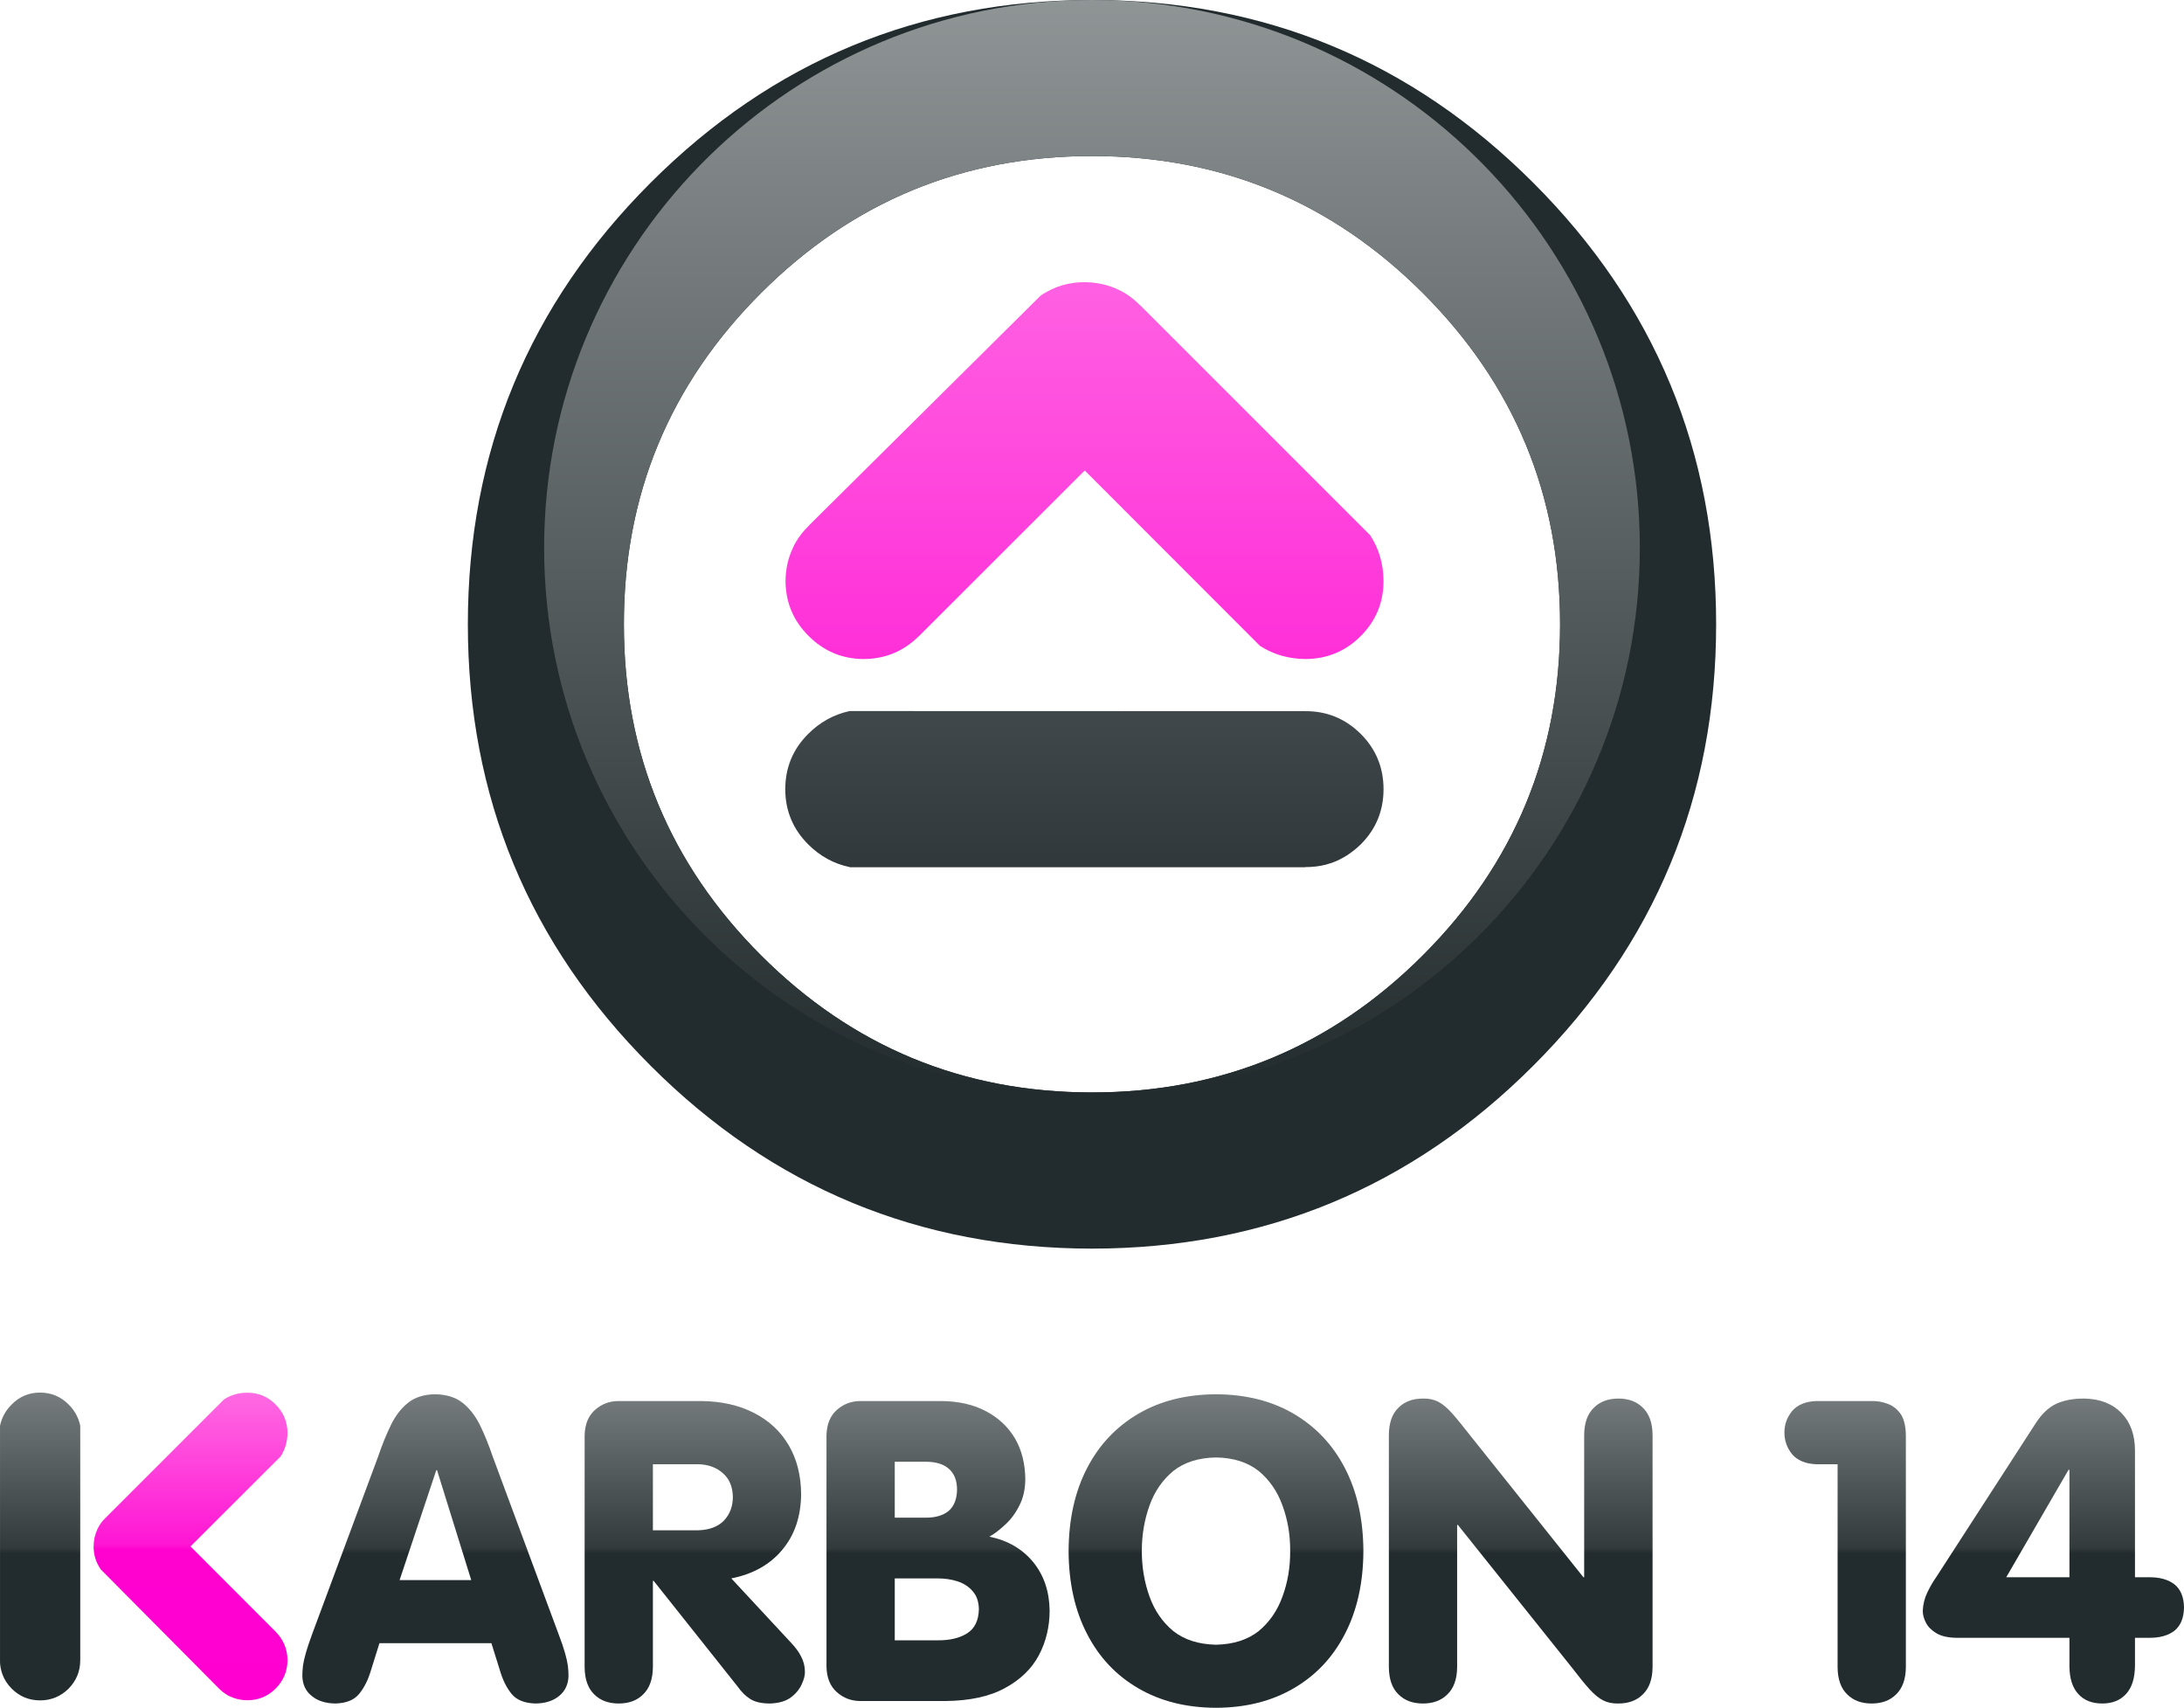
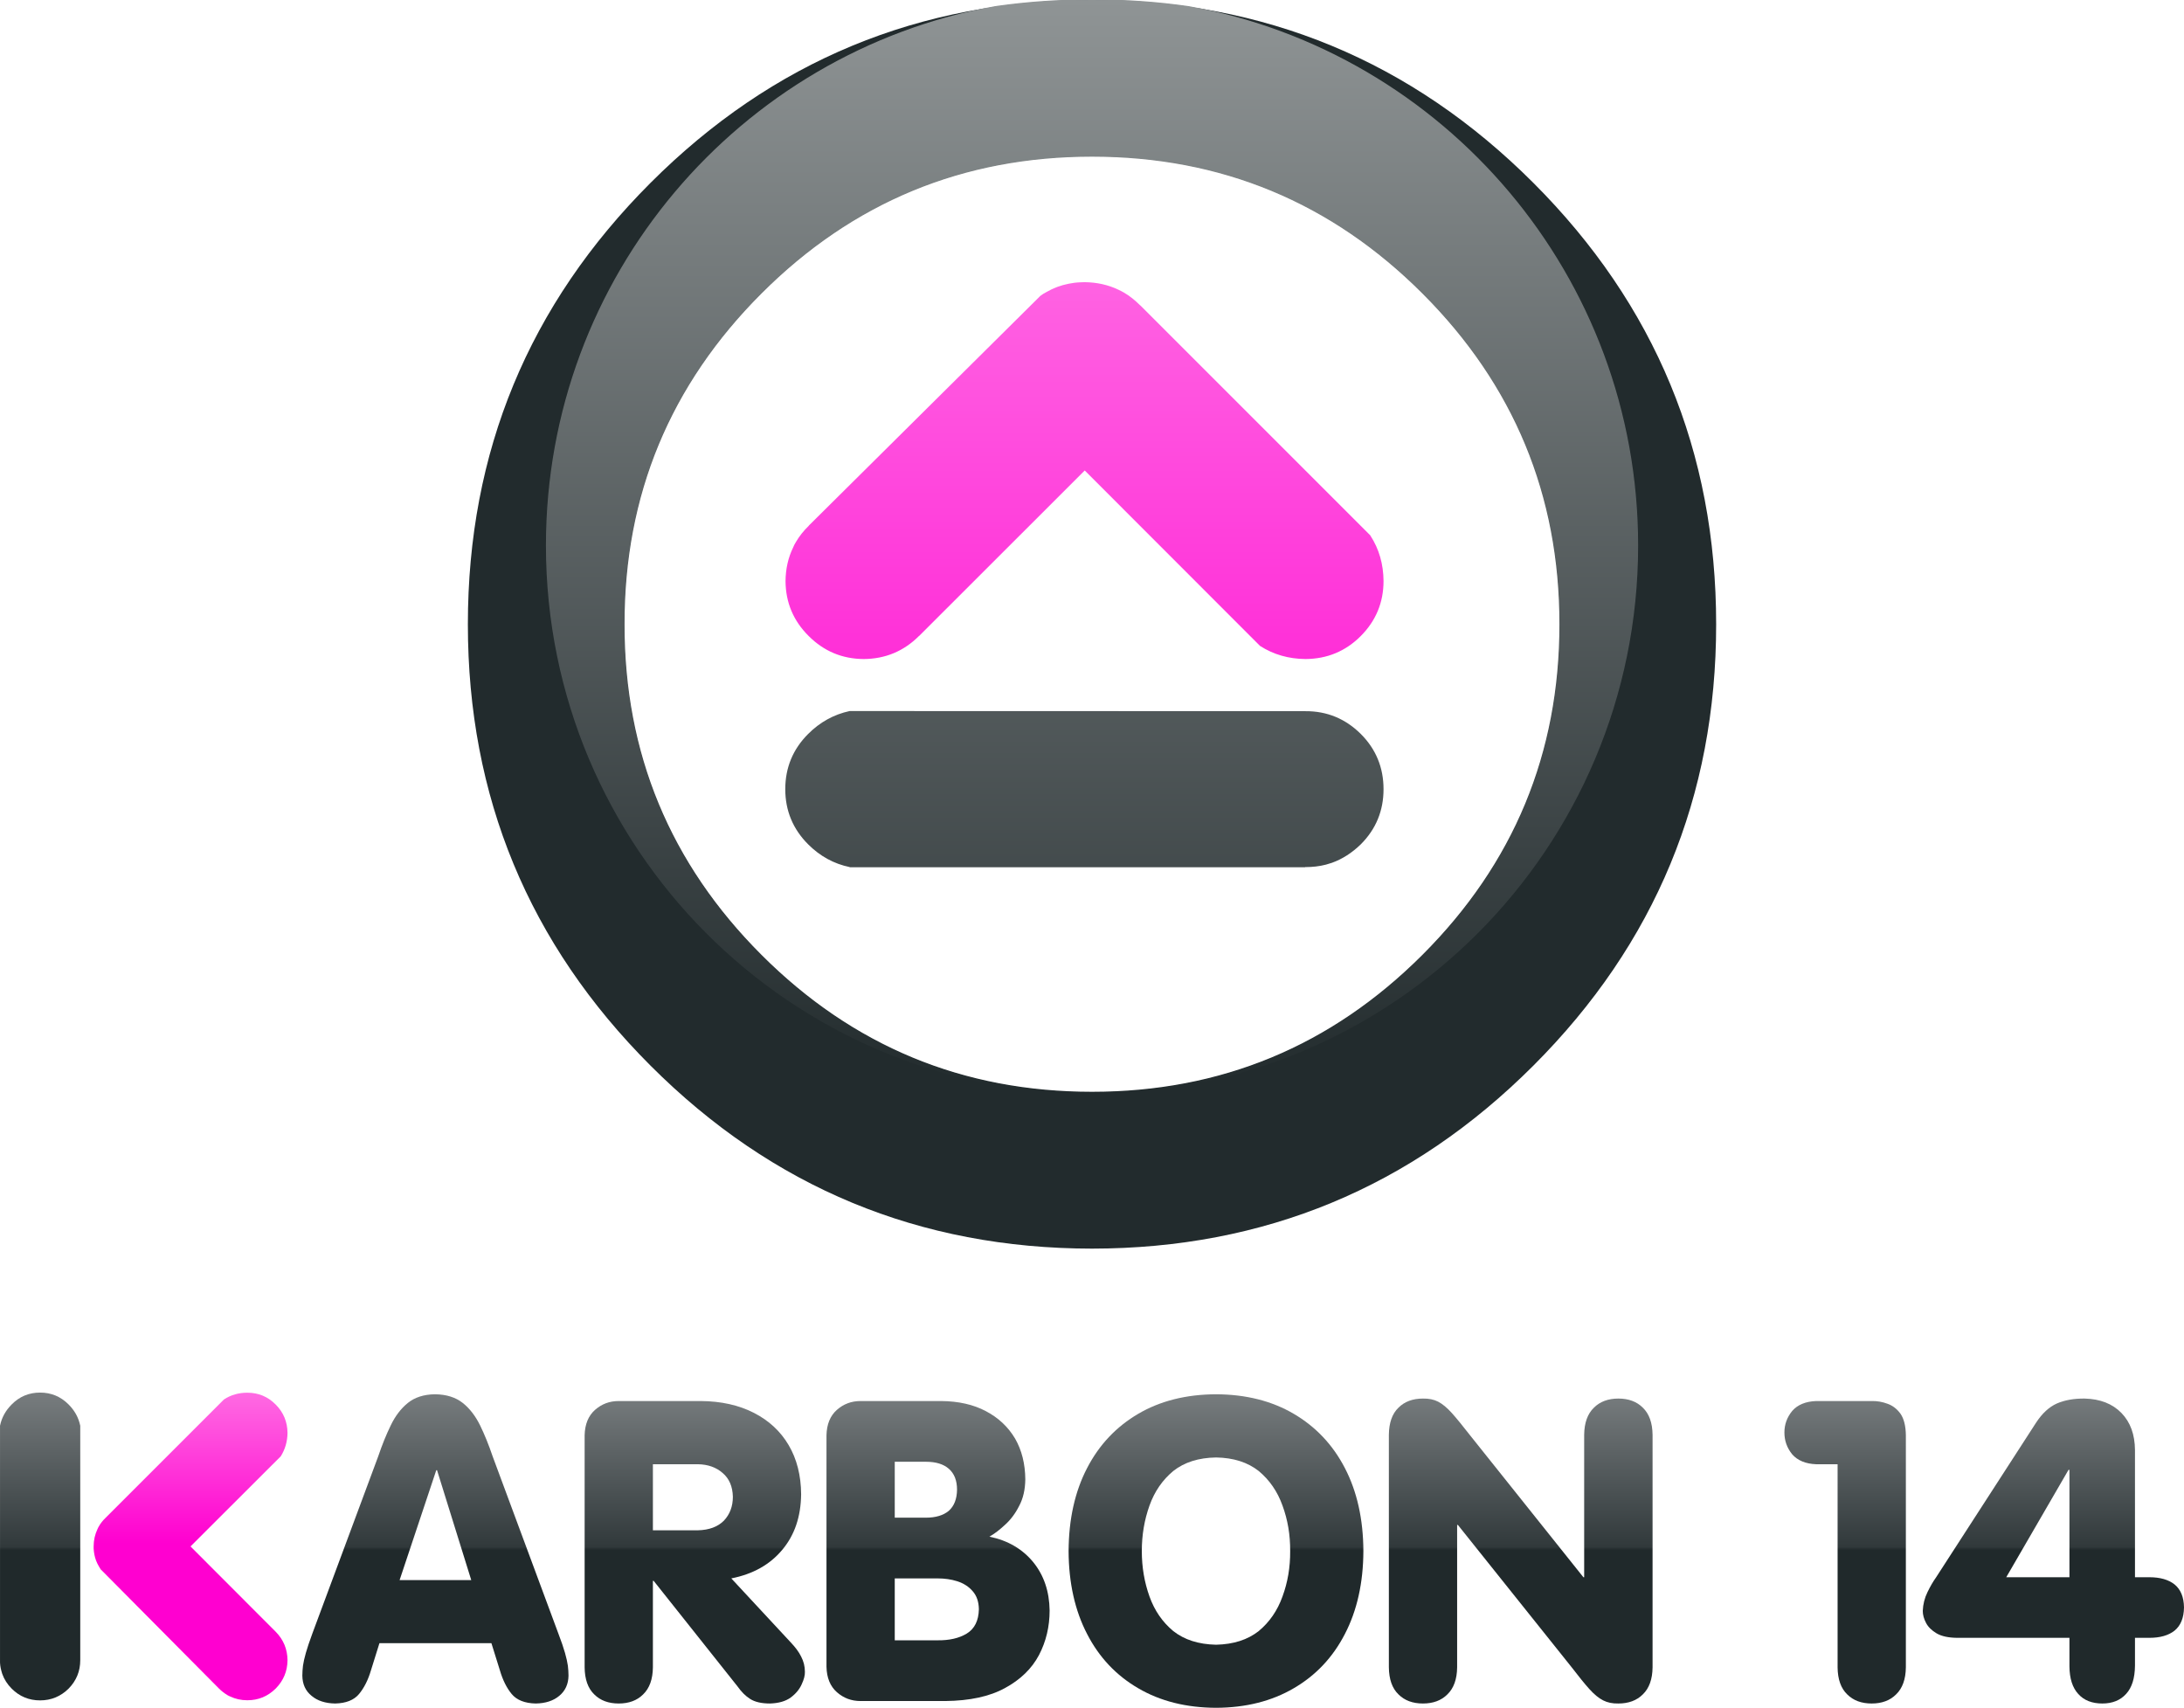
<svg xmlns="http://www.w3.org/2000/svg" xmlns:xlink="http://www.w3.org/1999/xlink" version="1.1" id="Layer_1" width="839.472" height="656.388" viewBox="0 0 839.472 656.388" overflow="visible" enable-background="new 0 0 839.472 656.388" xml:space="preserve">
  <defs id="defs30">
-     <linearGradient id="linearGradient3650">
-       <stop style="stop-color:#31383b;stop-opacity:1" offset="0" id="stop3652" />
-       <stop style="stop-color:#41484b;stop-opacity:1" offset="1" id="stop3654" />
+     <linearGradient gradientUnits="userSpaceOnUse" y2="534.974" x2="232.977" y1="656.388" x1="232.977" id="linearGradient3359" xlink:href="#linearGradient3353" />
+     <linearGradient id="linearGradient3292">
+       <stop id="stop3294" offset="0" style="stop-color:#8f9495;stop-opacity:1" />
+       <stop id="stop3296" offset="1" style="stop-color:#222b2d;stop-opacity:1" />
    </linearGradient>
-     <linearGradient id="linearGradient3642">
-       <stop style="stop-color:#ff2fd8;stop-opacity:1" offset="0" id="stop3644" />
-       <stop style="stop-color:#ff60e2;stop-opacity:1" offset="1" id="stop3646" />
+     <linearGradient id="linearGradient3314">
+       <stop id="stop3316" offset="0" style="stop-color:#ff2fd8;stop-opacity:1" />
+       <stop id="stop3318" offset="1" style="stop-color:#ff62e2;stop-opacity:1" />
    </linearGradient>
-     <linearGradient gradientUnits="userSpaceOnUse" y2="656.414" x2="531.838" y1="535.209" x1="531.838" id="linearGradient3742" xlink:href="#linearGradient3547" />
-     <linearGradient gradientTransform="translate(-378.3691,0)" y2="535.286" x2="86.482" y1="653.767" x1="86.482" gradientUnits="userSpaceOnUse" id="linearGradient2950" xlink:href="#linearGradient3613" />
-     <linearGradient y2="657.295" x2="277.882" y1="535.236" x1="277.882" gradientUnits="userSpaceOnUse" id="linearGradient2911" xlink:href="#linearGradient3547" />
-     <linearGradient y2="657.295" x2="277.882" y1="535.236" x1="277.882" gradientUnits="userSpaceOnUse" id="linearGradient2878" xlink:href="#linearGradient3547" />
-     <linearGradient id="linearGradient3547">
-       <stop style="stop-color:#777d7e;stop-opacity:1" offset="0" id="stop3549" />
-       <stop id="stop3551" offset="0.493" style="stop-color:#323a3c;stop-opacity:1" />
-       <stop style="stop-color:#222b2d;stop-opacity:1" offset="0.51" id="stop3553" />
-       <stop style="stop-color:#222b2d;stop-opacity:1" offset="1" id="stop3555" />
+     <linearGradient id="linearGradient3353">
+       <stop id="stop3355" offset="0" style="stop-color:#20292b;stop-opacity:1" />
+       <stop style="stop-color:#20292b;stop-opacity:1" offset="0.5" id="stop3363" />
+       <stop style="stop-color:#31393b;stop-opacity:1" offset="0.51" id="stop3361" />
+       <stop id="stop3357" offset="1" style="stop-color:#787d7f;stop-opacity:1" />
    </linearGradient>
-     <linearGradient gradientUnits="userSpaceOnUse" y2="656.679" x2="608.497" y1="533.843" x1="608.497" id="linearGradient3571" xlink:href="#linearGradient3565" />
-     <linearGradient gradientTransform="matrix(1.065147,0,0,1.065147,578.5521,109.0921)" gradientUnits="userSpaceOnUse" y2="-139.447" x2="-268.33" y1="293.098" x1="-268.33" id="linearGradient3488" xlink:href="#linearGradient3482" />
-     <linearGradient y2="-160" x2="292.741" y1="319.908" x1="292.741" gradientTransform="translate(0,100)" gradientUnits="userSpaceOnUse" id="linearGradient3467" xlink:href="#linearGradient3207" />
-     <linearGradient gradientTransform="translate(0,100)" y2="-160" x2="292.741" y1="319.908" x1="292.741" gradientUnits="userSpaceOnUse" id="linearGradient3459" xlink:href="#linearGradient3207" />
-     <linearGradient gradientUnits="userSpaceOnUse" y2="-160" x2="292.741" y1="319.908" x1="292.741" id="linearGradient3213" xlink:href="#linearGradient3207" />
-     <linearGradient id="linearGradient3191">
-       <stop id="stop3193" offset="0" style="stop-color:#3e4547;stop-opacity:1;" />
-       <stop id="stop3195" offset="1" style="stop-color:#3e4547;stop-opacity:0;" />
+     <linearGradient id="linearGradient3367">
+       <stop style="stop-color:#ff00d0;stop-opacity:1" offset="0" id="stop3369" />
+       <stop id="stop3371" offset="0.5" style="stop-color:#ff00d0;stop-opacity:1" />
+       <stop id="stop3373" offset="0.51" style="stop-color:#ff00d0;stop-opacity:1" />
+       <stop style="stop-color:#ff6ae2;stop-opacity:1" offset="1" id="stop3375" />
    </linearGradient>
-     <linearGradient id="linearGradient3207">
-       <stop id="stop3209" offset="0" style="stop-color:#283133;stop-opacity:1" />
-       <stop id="stop3211" offset="1" style="stop-color:#8f9495;stop-opacity:1" />
-     </linearGradient>
-     <linearGradient id="linearGradient3482">
-       <stop id="stop3484" offset="0" style="stop-color:#222b2d;stop-opacity:1" />
-       <stop id="stop3486" offset="1" style="stop-color:#8f9495;stop-opacity:1" />
-     </linearGradient>
-     <linearGradient id="linearGradient3493">
-       <stop id="stop3495" offset="0" style="stop-color:#707677;stop-opacity:1" />
-       <stop id="stop3497" offset="1" style="stop-color:#2e3739;stop-opacity:1" />
-     </linearGradient>
-     <linearGradient id="linearGradient3505">
-       <stop id="stop3507" offset="0" style="stop-color:#0e61c1;stop-opacity:1" />
-       <stop id="stop3509" offset="1" style="stop-color:#80b0e1;stop-opacity:1" />
-     </linearGradient>
-     <linearGradient id="linearGradient3565">
-       <stop id="stop3567" offset="0" style="stop-color:#777d7e;stop-opacity:1" />
-       <stop style="stop-color:#323a3c;stop-opacity:1" offset="0.493" id="stop3583" />
-       <stop id="stop3585" offset="0.51" style="stop-color:#222b2d;stop-opacity:1" />
-       <stop id="stop3569" offset="1" style="stop-color:#222b2d;stop-opacity:0;" />
-     </linearGradient>
-     <linearGradient id="linearGradient3613">
-       <stop style="stop-color:#0058bd;stop-opacity:1" offset="0" id="stop3615" />
-       <stop id="stop3617" offset="0.493" style="stop-color:#0058bd;stop-opacity:1" />
-       <stop style="stop-color:#1868c3;stop-opacity:1" offset="0.51" id="stop3619" />
-       <stop style="stop-color:#6a9ad7;stop-opacity:1" offset="1" id="stop3621" />
-     </linearGradient>
-     <linearGradient xlink:href="#linearGradient3482" id="linearGradient2696" gradientUnits="userSpaceOnUse" gradientTransform="matrix(1.065147,0,0,1.065147,-33.92727,87.96376)" x1="-268.337" y1="292.978" x2="-268.337" y2="-102.42" />
-     <linearGradient xlink:href="#linearGradient3613" id="linearGradient2712" gradientUnits="userSpaceOnUse" x1="73.254" y1="653.49" x2="73.254" y2="535.286" gradientTransform="translate(-612.4794,-21.12836)" />
-     <linearGradient xlink:href="#linearGradient3493" id="linearGradient2715" gradientUnits="userSpaceOnUse" x1="217.771" y1="124.95" x2="217.771" y2="354.908" gradientTransform="translate(-612.4794,-21.12836)" />
-     <linearGradient xlink:href="#linearGradient3505" id="linearGradient2718" gradientUnits="userSpaceOnUse" x1="324.157" y1="356.804" x2="324.157" y2="125.457" gradientTransform="translate(-612.4794,-21.12836)" />
-     <linearGradient xlink:href="#linearGradient3547" id="linearGradient3522" x1="277.882" y1="535.236" x2="277.882" y2="657.295" gradientUnits="userSpaceOnUse" />
-     <linearGradient xlink:href="#linearGradient3565" id="linearGradient3524" gradientUnits="userSpaceOnUse" x1="608.497" y1="533.843" x2="608.497" y2="656.679" />
-     <linearGradient xlink:href="#linearGradient3565" id="linearGradient3527" gradientUnits="userSpaceOnUse" x1="608.497" y1="533.843" x2="608.497" y2="656.679" gradientTransform="translate(-612.4794,-21.12836)" />
-     <linearGradient xlink:href="#linearGradient3565" id="linearGradient3530" gradientUnits="userSpaceOnUse" x1="608.497" y1="533.843" x2="608.497" y2="656.679" gradientTransform="translate(-612.4794,-21.12836)" />
-     <linearGradient xlink:href="#linearGradient3565" id="linearGradient3533" gradientUnits="userSpaceOnUse" x1="608.497" y1="533.843" x2="608.497" y2="656.679" gradientTransform="translate(-612.4794,-21.12836)" />
-     <linearGradient xlink:href="#linearGradient3565" id="linearGradient3536" gradientUnits="userSpaceOnUse" x1="396.374" y1="537.535" x2="396.374" y2="654.738" gradientTransform="translate(-612.4794,-21.12836)" />
-     <linearGradient xlink:href="#linearGradient3565" id="linearGradient3539" gradientUnits="userSpaceOnUse" x1="608.497" y1="533.843" x2="608.497" y2="656.679" gradientTransform="translate(-612.4794,-21.12836)" />
-     <linearGradient xlink:href="#linearGradient3565" id="linearGradient3542" gradientUnits="userSpaceOnUse" x1="608.497" y1="533.843" x2="608.497" y2="656.679" gradientTransform="translate(-612.4794,-21.12836)" />
-     <linearGradient xlink:href="#linearGradient3565" id="linearGradient3545" gradientUnits="userSpaceOnUse" x1="608.497" y1="533.843" x2="608.497" y2="656.679" gradientTransform="translate(-612.4794,-21.12836)" />
-     <linearGradient id="linearGradient3835">
-       <stop id="stop3837" offset="0" style="stop-color:#ff6ae2;stop-opacity:1" />
-       <stop style="stop-color:#ff16d4;stop-opacity:1" offset="0.493" id="stop3839" />
-       <stop id="stop3841" offset="0.51" style="stop-color:#ff02d0;stop-opacity:1" />
-       <stop id="stop3843" offset="1" style="stop-color:#ff00d0;stop-opacity:1" />
-     </linearGradient>
-     <linearGradient xlink:href="#linearGradient3482" id="linearGradient2769" gradientUnits="userSpaceOnUse" gradientTransform="matrix(1.006734,0,0,1.006734,-85.7972,-1.418043)" x1="502.151" y1="419.75" x2="502.151" y2="1.409" />
-     <linearGradient xlink:href="#linearGradient3835" id="linearGradient2788" gradientUnits="userSpaceOnUse" gradientTransform="translate(-334.4872,-6.3937527e-7)" x1="384.481" y1="535.282" x2="384.481" y2="653.491" />
-     <linearGradient xlink:href="#linearGradient3547" id="linearGradient2800" gradientUnits="userSpaceOnUse" x1="531.838" y1="535.209" x2="531.838" y2="656.414" />
-     <linearGradient xlink:href="#linearGradient3547" id="linearGradient3588" x1="654.293" y1="535.236" x2="654.293" y2="656.476" gradientUnits="userSpaceOnUse" />
-     <linearGradient xlink:href="#linearGradient3642" id="linearGradient3648" x1="459.266" y1="253.299" x2="459.266" y2="108.456" gradientUnits="userSpaceOnUse" />
-     <linearGradient xlink:href="#linearGradient3650" id="linearGradient3656" x1="433.033" y1="333.317" x2="433.033" y2="273.291" gradientUnits="userSpaceOnUse" />
+     <linearGradient xlink:href="#linearGradient3367" id="linearGradient2607" gradientUnits="userSpaceOnUse" x1="68.39" y1="653.49" x2="68.39" y2="535.186" gradientTransform="translate(895.4865,4.258121)" />
+     <linearGradient xlink:href="#linearGradient3314" id="linearGradient2613" gradientUnits="userSpaceOnUse" x1="317.724" y1="353.604" x2="317.724" y2="125.048" gradientTransform="translate(895.4865,4.258121)" />
+     <linearGradient xlink:href="#linearGradient3292" id="linearGradient2659" gradientUnits="userSpaceOnUse" gradientTransform="translate(126.999,1.1e-6)" x1="292.75" y1="-2.8303274e-14" x2="292.75" y2="420.031" />
+     <linearGradient xlink:href="#linearGradient3292" id="linearGradient2661" gradientUnits="userSpaceOnUse" gradientTransform="translate(126.999,1e-6)" x1="292.75" y1="7.1270186e-08" x2="292.75" y2="420.031" />
+     <linearGradient xlink:href="#linearGradient3353" id="linearGradient2674" x1="520.04" y1="656.388" x2="520.04" y2="535.079" gradientUnits="userSpaceOnUse" />
+     <linearGradient xlink:href="#linearGradient3292" id="linearGradient2676" x1="416.815" y1="1.05" x2="416.815" y2="481.165" gradientUnits="userSpaceOnUse" />
+     <linearGradient xlink:href="#linearGradient3367" id="linearGradient3559" x1="77.234" y1="653.558" x2="77.234" y2="535.286" gradientUnits="userSpaceOnUse" />
+     <linearGradient xlink:href="#linearGradient3314" id="linearGradient3561" x1="402.243" y1="253.299" x2="402.243" y2="108.456" gradientUnits="userSpaceOnUse" />
  </defs>
-   <path style="fill:url(#linearGradient3648);fill-opacity:1" id="path7" d="M 531.794,223.311 C 531.744,216.864 530.095,211.016 526.746,205.868 L 526.746,205.818 L 438.281,117.353 L 438.231,117.353 C 438.231,117.353 438.231,117.353 438.181,117.303 C 436.232,115.354 434.183,113.704 431.934,112.405 C 431.234,112.005 430.535,111.655 429.785,111.305 C 425.887,109.456 421.589,108.506 416.941,108.456 C 416.391,108.456 415.841,108.456 415.292,108.506 C 413.743,108.556 412.193,108.756 410.744,109.056 C 407.695,109.656 404.896,110.705 402.297,112.204 C 401.398,112.654 400.548,113.204 399.698,113.853 L 399.698,113.903 L 310.884,202.018 L 310.934,202.018 C 310.884,202.018 310.884,202.018 310.884,202.068 C 308.885,204.017 307.236,206.067 305.936,208.316 C 305.486,209.016 305.136,209.715 304.836,210.465 C 302.937,214.363 301.987,218.662 301.938,223.31 C 301.988,231.557 304.937,238.604 310.834,244.452 C 316.682,250.3 323.729,253.249 331.975,253.299 C 340.272,253.249 347.369,250.3 353.217,244.452 C 353.267,244.402 353.267,244.402 353.317,244.402 L 416.942,180.827 L 484.315,248.25 C 489.513,251.599 495.361,253.248 501.808,253.298 C 510.054,253.248 517.152,250.349 522.999,244.502 C 528.846,238.655 531.794,231.558 531.794,223.311 L 531.794,223.311 z" />
-   <path style="fill:url(#linearGradient3656);fill-opacity:1" id="path9" d="M 523.048,324.52 C 528.896,318.672 531.794,311.575 531.794,303.329 C 531.794,295.033 528.896,287.935 523.048,282.088 C 517.151,276.24 510.053,273.291 501.756,273.341 C 501.706,273.341 501.706,273.341 501.656,273.341 L 326.576,273.291 C 320.529,274.591 315.181,277.54 310.633,282.088 C 304.785,287.936 301.837,295.033 301.837,303.329 C 301.837,311.576 304.786,318.673 310.633,324.52 C 315.181,329.068 320.529,332.018 326.627,333.267 L 326.577,333.317 L 501.657,333.317 L 501.657,333.267 C 501.707,333.267 501.707,333.267 501.757,333.267 C 504.506,333.267 507.155,332.967 509.654,332.318 C 510.404,332.118 511.203,331.868 511.953,331.618 C 516.001,330.168 519.699,327.769 523.048,324.52 L 523.048,324.52 z" />
-   <g id="g2802" style="fill-opacity:1;fill:url(#linearGradient3588)">
-     <path d="M 15.401,535.236 C 11.153,535.236 7.504,536.735 4.505,539.784 C 2.156,542.133 0.656,544.832 0.007,547.98 L 0.007,638.094 C -0.043,639.493 0.157,640.843 0.507,642.143 C 0.607,642.542 0.707,642.943 0.857,643.342 C 1.607,645.441 2.806,647.34 4.505,649.039 C 7.504,652.038 11.152,653.538 15.401,653.538 C 19.65,653.538 23.298,652.038 26.347,649.039 C 29.346,645.99 30.845,642.342 30.845,638.094 L 30.845,547.98 C 30.195,544.832 28.696,542.132 26.347,539.784 C 23.298,536.735 19.65,535.236 15.401,535.236 L 15.401,535.236 z" id="path13" style="fill:url(#linearGradient3588);fill-opacity:1.0" />
-     <path d="M 820.629,557.327 C 820.579,551.38 818.88,546.632 815.431,543.083 C 811.983,539.534 807.285,537.685 801.286,537.535 C 797.139,537.485 793.59,538.135 790.591,539.434 C 787.592,540.784 784.944,543.232 782.594,546.83 L 744.11,606.356 C 743.06,607.805 741.961,609.705 740.861,611.954 C 739.761,614.203 739.162,616.602 739.062,619.151 C 739.062,620.6 739.461,622.15 740.311,623.75 C 741.111,625.299 742.46,626.648 744.41,627.798 C 746.309,628.898 748.908,629.447 752.157,629.497 L 795.439,629.497 L 795.439,640.493 C 795.49,645.14 796.589,648.639 798.838,651.089 C 801.037,653.538 804.136,654.737 808.084,654.737 C 811.982,654.737 815.031,653.487 817.23,651.039 C 819.479,648.59 820.579,644.991 820.628,640.193 L 820.628,629.497 L 826.176,629.497 C 830.224,629.497 833.473,628.598 835.822,626.748 C 838.172,624.85 839.421,621.851 839.471,617.802 C 839.42,613.804 838.171,610.855 835.822,608.955 C 833.473,607.106 830.224,606.207 826.176,606.207 L 820.628,606.207 L 820.628,557.327 L 820.629,557.327 z M 795.089,564.924 L 795.439,564.924 L 795.439,606.208 L 771.149,606.208 L 795.089,564.924 L 795.089,564.924 z" id="path15" style="fill:url(#linearGradient3588);fill-opacity:1.0" />
-     <path d="M 732.564,551.629 C 732.513,548.031 731.814,545.282 730.514,543.383 C 729.164,541.533 727.515,540.235 725.516,539.534 C 723.517,538.784 721.468,538.434 719.418,538.484 L 698.077,538.484 C 694.028,538.634 690.93,539.933 688.881,542.283 C 686.882,544.732 685.882,547.481 685.882,550.58 C 685.882,553.728 686.882,556.527 688.881,558.976 C 690.93,561.325 694.028,562.624 698.077,562.775 L 706.323,562.775 L 706.323,640.843 C 706.374,645.391 707.573,648.89 710.022,651.239 C 712.371,653.589 715.519,654.738 719.418,654.738 C 723.317,654.738 726.466,653.589 728.814,651.239 C 731.263,648.89 732.512,645.391 732.563,640.843 L 732.563,551.629 L 732.564,551.629 z" id="path17" style="fill:url(#linearGradient3588);fill-opacity:1.0" />
-     <path d="M 612.662,541.033 C 610.213,543.383 608.963,546.881 608.913,551.479 L 608.913,606.208 L 608.613,606.208 L 565.031,551.63 C 562.181,547.981 559.883,545.132 558.034,543.083 C 556.184,541.033 554.435,539.584 552.786,538.734 C 551.137,537.884 549.187,537.485 546.938,537.535 C 543.04,537.535 539.89,538.684 537.542,541.033 C 535.093,543.383 533.894,546.881 533.844,551.479 L 533.844,640.843 C 533.894,645.391 535.093,648.89 537.542,651.239 C 539.891,653.589 543.04,654.738 546.938,654.738 C 550.836,654.738 553.985,653.589 556.334,651.239 C 558.783,648.89 560.033,645.391 560.083,640.843 L 560.083,586.114 L 560.383,586.114 L 603.966,640.642 C 606.765,644.29 609.064,647.14 610.912,649.189 C 612.762,651.238 614.512,652.688 616.211,653.538 C 617.859,654.388 619.809,654.787 622.059,654.737 C 625.957,654.737 629.106,653.588 631.455,651.238 C 633.904,648.889 635.154,645.39 635.204,640.842 L 635.204,551.478 C 635.154,546.879 633.904,543.381 631.455,541.032 C 629.106,538.683 625.958,537.534 622.059,537.534 C 618.16,537.534 615.011,538.685 612.662,541.033 L 612.662,541.033 z" id="path19" style="fill:url(#linearGradient3588);fill-opacity:1.0" />
-     <path d="M 516.95,564.274 C 512.302,555.278 505.705,548.331 497.258,543.382 C 488.812,538.434 478.865,535.935 467.42,535.885 C 455.925,535.935 445.979,538.434 437.532,543.382 C 429.085,548.33 422.488,555.278 417.84,564.274 C 413.192,573.22 410.793,583.866 410.743,596.161 C 410.793,608.406 413.192,619.053 417.84,627.999 C 422.488,637.045 429.086,643.992 437.532,648.891 C 445.978,653.839 455.925,656.338 467.42,656.388 C 478.865,656.338 488.812,653.839 497.258,648.891 C 505.705,643.993 512.302,637.045 516.95,627.999 C 521.598,619.053 523.997,608.406 524.048,596.161 C 523.997,583.866 521.599,573.221 516.95,564.274 L 516.95,564.274 z M 495.908,596.161 C 495.959,602.359 494.959,608.157 492.96,613.604 C 491.011,619.052 487.962,623.45 483.814,626.899 C 479.566,630.248 474.118,631.997 467.42,632.147 C 460.673,631.997 455.225,630.248 450.977,626.899 C 446.829,623.45 443.78,619.052 441.831,613.604 C 439.882,608.157 438.883,602.359 438.883,596.161 C 438.883,589.914 439.882,584.116 441.831,578.669 C 443.78,573.221 446.829,568.822 450.977,565.374 C 455.225,562.025 460.673,560.276 467.42,560.176 C 474.117,560.277 479.566,562.026 483.814,565.374 C 487.962,568.822 491.011,573.221 492.96,578.669 C 494.959,584.116 495.959,589.914 495.908,596.161 L 495.908,596.161 z" id="path21" style="fill:url(#linearGradient3588);fill-opacity:1.0" />
-     <path d="M 390.151,552.879 C 387.502,548.431 383.804,544.932 378.956,542.383 C 374.158,539.834 368.41,538.534 361.713,538.485 L 330.775,538.485 C 327.226,538.485 324.228,539.634 321.678,541.883 C 319.129,544.133 317.78,547.381 317.68,551.629 L 317.68,640.644 C 317.78,644.893 319.129,648.141 321.678,650.39 C 324.227,652.639 327.226,653.788 330.775,653.788 L 363.362,653.788 C 372.758,653.688 380.405,652.039 386.303,648.791 C 392.2,645.592 396.549,641.394 399.347,636.145 C 402.096,630.897 403.446,625.15 403.446,619.001 C 403.346,611.654 401.247,605.457 397.149,600.409 C 393.001,595.361 387.403,592.062 380.305,590.613 C 382.254,589.513 384.254,587.964 386.353,586.014 C 388.502,584.065 390.301,581.665 391.751,578.767 C 393.3,575.869 394.05,572.469 394.1,568.571 C 394.05,562.625 392.75,557.377 390.151,552.879 L 390.151,552.879 z M 367.86,572.571 C 367.81,576.119 366.76,578.818 364.711,580.668 C 362.612,582.417 359.663,583.316 355.915,583.316 L 343.92,583.316 L 343.92,561.825 L 355.915,561.825 C 359.714,561.825 362.663,562.724 364.711,564.524 C 366.811,566.373 367.86,569.022 367.86,572.571 L 367.86,572.571 z M 343.92,630.448 L 343.92,606.657 L 360.414,606.657 C 363.063,606.657 365.612,607.007 367.961,607.757 C 370.41,608.557 372.359,609.806 373.858,611.556 C 375.407,613.305 376.207,615.604 376.257,618.503 C 376.157,622.901 374.608,626 371.609,627.849 C 368.66,629.649 364.912,630.498 360.414,630.449 L 343.92,630.449 L 343.92,630.448 z" id="path23" style="fill:url(#linearGradient3588);fill-opacity:1.0" />
-     <path d="M 303.136,555.428 C 299.988,550.08 295.539,545.982 289.791,543.033 C 284.043,540.084 277.196,538.534 269.349,538.484 L 237.812,538.484 C 234.263,538.484 231.265,539.633 228.716,541.882 C 226.167,544.132 224.818,547.38 224.717,551.628 L 224.717,640.843 C 224.767,645.391 225.967,648.89 228.415,651.239 C 230.764,653.589 233.913,654.738 237.811,654.738 C 241.709,654.738 244.858,653.589 247.207,651.239 C 249.656,648.89 250.906,645.391 250.956,640.843 L 250.956,607.607 L 251.256,607.607 L 283.543,648.241 C 284.993,650.29 286.592,651.889 288.341,652.989 C 290.14,654.138 292.689,654.738 295.938,654.738 C 299.287,654.637 301.936,653.888 303.935,652.439 C 305.884,650.989 307.284,649.29 308.133,647.39 C 309.033,645.492 309.432,643.892 309.383,642.542 C 309.383,640.443 308.883,638.493 307.934,636.694 C 307.084,634.945 305.735,633.145 303.935,631.247 L 281.094,606.656 C 289.441,605.007 295.938,601.358 300.686,595.661 C 305.434,590.013 307.833,582.916 307.933,574.319 C 307.884,567.073 306.285,560.775 303.136,555.428 L 303.136,555.428 z M 277.747,566.124 C 280.296,568.272 281.595,571.321 281.695,575.27 C 281.695,578.969 280.546,582.018 278.246,584.466 C 275.897,586.816 272.599,588.065 268.25,588.165 L 250.957,588.165 L 250.957,562.775 L 268.25,562.775 C 272.099,562.825 275.297,563.975 277.747,566.124 L 277.747,566.124 z" id="path25" style="fill:url(#linearGradient3588);fill-opacity:1.0" />
-     <path d="M 177.886,539.234 C 175.187,537.085 171.639,535.935 167.191,535.885 C 162.893,535.935 159.394,537.084 156.745,539.234 C 154.097,541.383 151.897,544.282 150.198,547.831 C 148.448,551.43 146.849,555.378 145.4,559.676 L 120.06,627.849 C 118.96,630.848 118.111,633.347 117.561,635.296 C 117.011,637.195 116.662,638.845 116.461,640.194 C 116.311,641.493 116.211,642.793 116.211,644.042 C 116.261,647.291 117.411,649.89 119.76,651.789 C 122.009,653.688 125.058,654.688 128.856,654.738 C 133.004,654.637 136.053,653.438 138.002,651.09 C 139.951,648.74 141.501,645.692 142.6,641.944 L 145.849,631.548 L 188.882,631.548 L 192.131,641.944 C 193.231,645.692 194.73,648.741 196.679,651.09 C 198.628,653.439 201.727,654.638 205.875,654.738 C 209.674,654.688 212.723,653.688 214.972,651.789 C 217.271,649.89 218.471,647.291 218.52,644.042 C 218.52,642.793 218.42,641.493 218.27,640.194 C 218.07,638.844 217.721,637.195 217.171,635.296 C 216.621,633.347 215.772,630.848 214.622,627.849 L 189.332,559.676 C 187.882,555.378 186.283,551.43 184.534,547.831 C 182.785,544.282 180.585,541.384 177.886,539.234 L 177.886,539.234 z M 167.69,565.074 L 167.99,565.074 L 181.135,607.306 L 153.596,607.306 L 167.69,565.074 L 167.69,565.074 z" id="path27" style="fill:url(#linearGradient3588);fill-opacity:1.0" />
+   <path style="fill:url(#linearGradient3561)" id="path7" d="M 531.794,223.311 C 531.744,216.864 530.095,211.016 526.746,205.868 L 526.746,205.818 L 438.281,117.353 L 438.231,117.353 C 438.231,117.353 438.231,117.353 438.181,117.303 C 436.232,115.354 434.183,113.704 431.934,112.405 C 431.234,112.005 430.535,111.655 429.785,111.305 C 425.887,109.456 421.589,108.506 416.941,108.456 C 416.391,108.456 415.841,108.456 415.292,108.506 C 413.743,108.556 412.193,108.756 410.744,109.056 C 407.695,109.656 404.896,110.705 402.297,112.204 C 401.398,112.654 400.548,113.204 399.698,113.853 L 399.698,113.903 L 310.884,202.018 L 310.934,202.018 C 310.884,202.018 310.884,202.018 310.884,202.068 C 308.885,204.017 307.236,206.067 305.936,208.316 C 305.486,209.016 305.136,209.715 304.836,210.465 C 302.937,214.363 301.987,218.662 301.938,223.31 C 301.988,231.557 304.937,238.604 310.834,244.452 C 316.682,250.3 323.729,253.249 331.975,253.299 C 340.272,253.249 347.369,250.3 353.217,244.452 C 353.267,244.402 353.267,244.402 353.317,244.402 L 416.942,180.827 L 484.315,248.25 C 489.513,251.599 495.361,253.248 501.808,253.298 C 510.054,253.248 517.152,250.349 522.999,244.502 C 528.846,238.655 531.794,231.558 531.794,223.311 L 531.794,223.311 z" />
+   <path style="fill:url(#linearGradient2676)" id="path9" d="M 523.048,324.52 C 528.896,318.672 531.794,311.575 531.794,303.329 C 531.794,295.033 528.896,287.935 523.048,282.088 C 517.151,276.24 510.053,273.291 501.756,273.341 C 501.706,273.341 501.706,273.341 501.656,273.341 L 326.576,273.291 C 320.529,274.591 315.181,277.54 310.633,282.088 C 304.785,287.936 301.837,295.033 301.837,303.329 C 301.837,311.576 304.786,318.673 310.633,324.52 C 315.181,329.068 320.529,332.018 326.627,333.267 L 326.577,333.317 L 501.657,333.317 L 501.657,333.267 C 501.707,333.267 501.707,333.267 501.757,333.267 C 504.506,333.267 507.155,332.967 509.654,332.318 C 510.404,332.118 511.203,331.868 511.953,331.618 C 516.001,330.168 519.699,327.769 523.048,324.52 L 523.048,324.52 z" />
+   <path style="fill:url(#linearGradient3559)" id="path11" d="M 107.915,559.727 C 109.614,557.028 110.464,554.029 110.514,550.73 C 110.464,546.482 108.965,542.834 105.966,539.834 C 102.967,536.785 99.319,535.286 95.07,535.286 C 91.721,535.286 88.723,536.136 86.074,537.885 L 40.542,583.417 L 40.592,583.417 L 40.542,583.417 C 39.492,584.416 38.643,585.516 37.993,586.665 C 37.793,587.016 37.594,587.365 37.443,587.765 C 36.494,589.764 35.994,591.963 35.994,594.363 C 35.994,594.613 35.994,594.913 35.994,595.213 C 36.044,596.013 36.144,596.813 36.294,597.562 C 36.594,599.112 37.144,600.561 37.943,601.911 C 38.193,602.361 38.443,602.81 38.743,603.261 L 38.793,603.261 L 84.125,648.943 L 84.125,648.893 L 84.125,648.943 C 85.125,649.943 86.224,650.793 87.374,651.492 C 87.724,651.692 88.074,651.892 88.474,652.042 C 90.473,652.992 92.672,653.491 95.071,653.491 C 99.32,653.491 102.918,651.992 105.967,648.993 C 108.966,645.944 110.465,642.346 110.515,638.097 C 110.465,633.849 108.966,630.201 105.967,627.152 L 105.917,627.102 L 73.23,594.365 L 107.915,559.727 L 107.915,559.727 z" />
+   <g id="g2664" style="fill:url(#linearGradient2674)">
+     <path d="M 15.401,535.236 C 11.153,535.236 7.504,536.735 4.505,539.784 C 2.156,542.133 0.656,544.832 0.007,547.98 L 0.007,638.094 C -0.043,639.493 0.157,640.843 0.507,642.143 C 0.607,642.542 0.707,642.943 0.857,643.342 C 1.607,645.441 2.806,647.34 4.505,649.039 C 7.504,652.038 11.152,653.538 15.401,653.538 C 19.65,653.538 23.298,652.038 26.347,649.039 C 29.346,645.99 30.845,642.342 30.845,638.094 L 30.845,547.98 C 30.195,544.832 28.696,542.132 26.347,539.784 C 23.298,536.735 19.65,535.236 15.401,535.236 L 15.401,535.236 z" id="path13" style="fill:url(#linearGradient2674)" />
+     <path d="M 820.629,557.327 C 820.579,551.38 818.88,546.632 815.431,543.083 C 811.983,539.534 807.285,537.685 801.286,537.535 C 797.139,537.485 793.59,538.135 790.591,539.434 C 787.592,540.784 784.944,543.232 782.594,546.83 L 744.11,606.356 C 743.06,607.805 741.961,609.705 740.861,611.954 C 739.761,614.203 739.162,616.602 739.062,619.151 C 739.062,620.6 739.461,622.15 740.311,623.75 C 741.111,625.299 742.46,626.648 744.41,627.798 C 746.309,628.898 748.908,629.447 752.157,629.497 L 795.439,629.497 L 795.439,640.493 C 795.49,645.14 796.589,648.639 798.838,651.089 C 801.037,653.538 804.136,654.737 808.084,654.737 C 811.982,654.737 815.031,653.487 817.23,651.039 C 819.479,648.59 820.579,644.991 820.628,640.193 L 820.628,629.497 L 826.176,629.497 C 830.224,629.497 833.473,628.598 835.822,626.748 C 838.172,624.85 839.421,621.851 839.471,617.802 C 839.42,613.804 838.171,610.855 835.822,608.955 C 833.473,607.106 830.224,606.207 826.176,606.207 L 820.628,606.207 L 820.628,557.327 L 820.629,557.327 z M 795.089,564.924 L 795.439,564.924 L 795.439,606.208 L 771.149,606.208 L 795.089,564.924 L 795.089,564.924 z" id="path15" style="fill:url(#linearGradient2674)" />
+     <path d="M 732.564,551.629 C 732.513,548.031 731.814,545.282 730.514,543.383 C 729.164,541.533 727.515,540.235 725.516,539.534 C 723.517,538.784 721.468,538.434 719.418,538.484 L 698.077,538.484 C 694.028,538.634 690.93,539.933 688.881,542.283 C 686.882,544.732 685.882,547.481 685.882,550.58 C 685.882,553.728 686.882,556.527 688.881,558.976 C 690.93,561.325 694.028,562.624 698.077,562.775 L 706.323,562.775 L 706.323,640.843 C 706.374,645.391 707.573,648.89 710.022,651.239 C 712.371,653.589 715.519,654.738 719.418,654.738 C 723.317,654.738 726.466,653.589 728.814,651.239 C 731.263,648.89 732.512,645.391 732.563,640.843 L 732.563,551.629 L 732.564,551.629 z" id="path17" style="fill:url(#linearGradient2674)" />
+     <path d="M 612.662,541.033 C 610.213,543.383 608.963,546.881 608.913,551.479 L 608.913,606.208 L 608.613,606.208 L 565.031,551.63 C 562.181,547.981 559.883,545.132 558.034,543.083 C 556.184,541.033 554.435,539.584 552.786,538.734 C 551.137,537.884 549.187,537.485 546.938,537.535 C 543.04,537.535 539.89,538.684 537.542,541.033 C 535.093,543.383 533.894,546.881 533.844,551.479 L 533.844,640.843 C 533.894,645.391 535.093,648.89 537.542,651.239 C 539.891,653.589 543.04,654.738 546.938,654.738 C 550.836,654.738 553.985,653.589 556.334,651.239 C 558.783,648.89 560.033,645.391 560.083,640.843 L 560.083,586.114 L 560.383,586.114 L 603.966,640.642 C 606.765,644.29 609.064,647.14 610.912,649.189 C 612.762,651.238 614.512,652.688 616.211,653.538 C 617.859,654.388 619.809,654.787 622.059,654.737 C 625.957,654.737 629.106,653.588 631.455,651.238 C 633.904,648.889 635.154,645.39 635.204,640.842 L 635.204,551.478 C 635.154,546.879 633.904,543.381 631.455,541.032 C 629.106,538.683 625.958,537.534 622.059,537.534 C 618.16,537.534 615.011,538.685 612.662,541.033 L 612.662,541.033 z" id="path19" style="fill:url(#linearGradient2674)" />
+     <path d="M 516.95,564.274 C 512.302,555.278 505.705,548.331 497.258,543.382 C 488.812,538.434 478.865,535.935 467.42,535.885 C 455.925,535.935 445.979,538.434 437.532,543.382 C 429.085,548.33 422.488,555.278 417.84,564.274 C 413.192,573.22 410.793,583.866 410.743,596.161 C 410.793,608.406 413.192,619.053 417.84,627.999 C 422.488,637.045 429.086,643.992 437.532,648.891 C 445.978,653.839 455.925,656.338 467.42,656.388 C 478.865,656.338 488.812,653.839 497.258,648.891 C 505.705,643.993 512.302,637.045 516.95,627.999 C 521.598,619.053 523.997,608.406 524.048,596.161 C 523.997,583.866 521.599,573.221 516.95,564.274 L 516.95,564.274 z M 495.908,596.161 C 495.959,602.359 494.959,608.157 492.96,613.604 C 491.011,619.052 487.962,623.45 483.814,626.899 C 479.566,630.248 474.118,631.997 467.42,632.147 C 460.673,631.997 455.225,630.248 450.977,626.899 C 446.829,623.45 443.78,619.052 441.831,613.604 C 439.882,608.157 438.883,602.359 438.883,596.161 C 438.883,589.914 439.882,584.116 441.831,578.669 C 443.78,573.221 446.829,568.822 450.977,565.374 C 455.225,562.025 460.673,560.276 467.42,560.176 C 474.117,560.277 479.566,562.026 483.814,565.374 C 487.962,568.822 491.011,573.221 492.96,578.669 C 494.959,584.116 495.959,589.914 495.908,596.161 L 495.908,596.161 z" id="path21" style="fill:url(#linearGradient2674)" />
+     <path d="M 390.151,552.879 C 387.502,548.431 383.804,544.932 378.956,542.383 C 374.158,539.834 368.41,538.534 361.713,538.485 L 330.775,538.485 C 327.226,538.485 324.228,539.634 321.678,541.883 C 319.129,544.133 317.78,547.381 317.68,551.629 L 317.68,640.644 C 317.78,644.893 319.129,648.141 321.678,650.39 C 324.227,652.639 327.226,653.788 330.775,653.788 L 363.362,653.788 C 372.758,653.688 380.405,652.039 386.303,648.791 C 392.2,645.592 396.549,641.394 399.347,636.145 C 402.096,630.897 403.446,625.15 403.446,619.001 C 403.346,611.654 401.247,605.457 397.149,600.409 C 393.001,595.361 387.403,592.062 380.305,590.613 C 382.254,589.513 384.254,587.964 386.353,586.014 C 388.502,584.065 390.301,581.665 391.751,578.767 C 393.3,575.869 394.05,572.469 394.1,568.571 C 394.05,562.625 392.75,557.377 390.151,552.879 L 390.151,552.879 z M 367.86,572.571 C 367.81,576.119 366.76,578.818 364.711,580.668 C 362.612,582.417 359.663,583.316 355.915,583.316 L 343.92,583.316 L 343.92,561.825 L 355.915,561.825 C 359.714,561.825 362.663,562.724 364.711,564.524 C 366.811,566.373 367.86,569.022 367.86,572.571 L 367.86,572.571 z M 343.92,630.448 L 343.92,606.657 L 360.414,606.657 C 363.063,606.657 365.612,607.007 367.961,607.757 C 370.41,608.557 372.359,609.806 373.858,611.556 C 375.407,613.305 376.207,615.604 376.257,618.503 C 376.157,622.901 374.608,626 371.609,627.849 C 368.66,629.649 364.912,630.498 360.414,630.449 L 343.92,630.449 L 343.92,630.448 z" id="path23" style="fill:url(#linearGradient2674)" />
+     <path d="M 303.136,555.428 C 299.988,550.08 295.539,545.982 289.791,543.033 C 284.043,540.084 277.196,538.534 269.349,538.484 L 237.812,538.484 C 234.263,538.484 231.265,539.633 228.716,541.882 C 226.167,544.132 224.818,547.38 224.717,551.628 L 224.717,640.843 C 224.767,645.391 225.967,648.89 228.415,651.239 C 230.764,653.589 233.913,654.738 237.811,654.738 C 241.709,654.738 244.858,653.589 247.207,651.239 C 249.656,648.89 250.906,645.391 250.956,640.843 L 250.956,607.607 L 251.256,607.607 L 283.543,648.241 C 284.993,650.29 286.592,651.889 288.341,652.989 C 290.14,654.138 292.689,654.738 295.938,654.738 C 299.287,654.637 301.936,653.888 303.935,652.439 C 305.884,650.989 307.284,649.29 308.133,647.39 C 309.033,645.492 309.432,643.892 309.383,642.542 C 309.383,640.443 308.883,638.493 307.934,636.694 C 307.084,634.945 305.735,633.145 303.935,631.247 L 281.094,606.656 C 289.441,605.007 295.938,601.358 300.686,595.661 C 305.434,590.013 307.833,582.916 307.933,574.319 C 307.884,567.073 306.285,560.775 303.136,555.428 L 303.136,555.428 z M 277.747,566.124 C 280.296,568.272 281.595,571.321 281.695,575.27 C 281.695,578.969 280.546,582.018 278.246,584.466 C 275.897,586.816 272.599,588.065 268.25,588.165 L 250.957,588.165 L 250.957,562.775 L 268.25,562.775 C 272.099,562.825 275.297,563.975 277.747,566.124 L 277.747,566.124 z" id="path25" style="fill:url(#linearGradient2674)" />
+     <path d="M 177.886,539.234 C 175.187,537.085 171.639,535.935 167.191,535.885 C 162.893,535.935 159.394,537.084 156.745,539.234 C 154.097,541.383 151.897,544.282 150.198,547.831 C 148.448,551.43 146.849,555.378 145.4,559.676 L 120.06,627.849 C 118.96,630.848 118.111,633.347 117.561,635.296 C 117.011,637.195 116.662,638.845 116.461,640.194 C 116.311,641.493 116.211,642.793 116.211,644.042 C 116.261,647.291 117.411,649.89 119.76,651.789 C 122.009,653.688 125.058,654.688 128.856,654.738 C 133.004,654.637 136.053,653.438 138.002,651.09 C 139.951,648.74 141.501,645.692 142.6,641.944 L 145.849,631.548 L 188.882,631.548 L 192.131,641.944 C 193.231,645.692 194.73,648.741 196.679,651.09 C 198.628,653.439 201.727,654.638 205.875,654.738 C 209.674,654.688 212.723,653.688 214.972,651.789 C 217.271,649.89 218.471,647.291 218.52,644.042 C 218.52,642.793 218.42,641.493 218.27,640.194 C 218.07,638.844 217.721,637.195 217.171,635.296 C 216.621,633.347 215.772,630.848 214.622,627.849 L 189.332,559.676 C 187.882,555.378 186.283,551.43 184.534,547.831 C 182.785,544.282 180.585,541.384 177.886,539.234 L 177.886,539.234 z M 167.69,565.074 L 167.99,565.074 L 181.135,607.306 L 153.596,607.306 L 167.69,565.074 L 167.69,565.074 z" id="path27" style="fill:url(#linearGradient2674)" />
  </g>
-   <path style="fill:url(#linearGradient2788);fill-opacity:1" id="path2738" d="M 107.917,559.727 C 109.616,557.028 110.466,554.029 110.516,550.73 C 110.466,546.482 108.967,542.834 105.968,539.834 C 102.969,536.785 99.321,535.286 95.072,535.286 C 91.723,535.286 88.724,536.136 86.075,537.885 L 40.543,583.417 L 40.593,583.417 L 40.543,583.417 C 39.494,584.416 38.644,585.516 37.994,586.665 C 37.794,587.016 37.594,587.365 37.444,587.765 C 36.494,589.764 35.994,591.963 35.994,594.363 C 35.994,594.613 35.994,594.913 35.994,595.213 C 36.044,596.013 36.144,596.813 36.294,597.562 C 36.594,599.112 37.144,600.561 37.943,601.911 C 38.193,602.361 38.443,602.81 38.743,603.261 L 38.793,603.261 L 84.125,648.943 L 84.125,648.893 L 84.125,648.943 C 85.125,649.943 86.224,650.793 87.374,651.492 C 87.724,651.692 88.074,651.892 88.473,652.042 C 90.473,652.992 92.672,653.491 95.071,653.491 C 99.319,653.491 102.918,651.992 105.967,648.993 C 108.966,645.944 110.465,642.346 110.515,638.097 C 110.465,633.849 108.966,630.201 105.967,627.152 L 105.917,627.102 L 73.23,594.365 L 107.917,559.727 L 107.917,559.727 z" />
-   <path style="fill:#222b2d;fill-opacity:1" id="path2664" d="M 659.639,239.954 C 659.639,173.681 636.198,117.103 589.367,70.272 C 542.536,23.441 485.958,-1.9968768e-07 419.735,-1.9968768e-07 C 353.461,-1.9968768e-07 296.884,23.441 250.053,70.272 C 203.221,117.103 179.831,173.681 179.831,239.954 C 179.831,306.178 203.222,362.755 250.053,409.586 C 296.884,456.418 353.462,479.858 419.735,479.908 C 485.958,479.858 542.535,456.417 589.366,409.586 C 636.197,362.755 659.639,306.178 659.639,239.954 L 659.639,239.954 z M 419.735,59.976 C 469.364,59.976 511.798,77.519 546.934,112.655 C 582.07,147.791 599.663,190.224 599.663,239.904 C 599.663,289.584 582.07,332.017 546.934,367.153 C 511.798,402.289 469.365,419.882 419.735,419.882 C 370.055,419.882 327.622,402.289 292.486,367.153 C 257.35,332.017 239.757,289.584 239.807,239.904 C 239.757,190.224 257.35,147.791 292.486,112.655 C 327.621,77.519 370.055,59.976 419.735,59.976 L 419.735,59.976 z" />
-   <g id="g2756" transform="translate(-191.4852,-21.12837)" />
-   <path style="fill:url(#linearGradient2769);fill-opacity:1;stroke:none;stroke-width:1.007;stroke-miterlimit:4;stroke-dasharray:none;stroke-dashoffset:0;stroke-opacity:1" d="M 419.744,-1.9968768e-07 C 417.924,-1.9968768e-07 416.112,0.027 414.307,0.062 C 300.574,2.947 209.15,96.17 209.15,210.594 C 209.15,326.834 303.504,421.156 419.744,421.156 C 535.984,421.156 630.307,326.834 630.307,210.594 C 630.307,96.17 538.914,2.947 425.182,0.062 C 423.376,0.017 421.56,-1.9968768e-07 419.744,-1.9968768e-07 z M 419.744,59.969 C 469.373,59.969 511.796,77.52 546.932,112.656 C 582.068,147.792 599.65,190.226 599.65,239.906 C 599.65,289.586 582.068,332.02 546.932,367.156 C 511.796,402.292 469.374,419.875 419.744,419.875 C 370.064,419.875 327.63,402.292 292.494,367.156 C 257.358,332.02 239.757,289.586 239.807,239.906 C 239.757,190.226 257.358,147.792 292.494,112.656 C 327.629,77.52 370.064,59.969 419.744,59.969 z" id="path2685" />
-   <g transform="translate(-811.4852,-21.12837)" id="g2854" />
+   <path style="fill:#222b2d;fill-opacity:1" id="path2555" d="M 659.644,239.954 C 659.644,173.681 636.203,117.103 589.372,70.272 C 542.541,23.441 485.963,1e-06 419.74,1e-06 C 353.466,1e-06 296.889,23.441 250.058,70.272 C 203.226,117.103 179.836,173.681 179.836,239.954 C 179.836,306.178 203.227,362.755 250.058,409.586 C 296.889,456.418 353.467,479.858 419.74,479.908 C 485.963,479.858 542.54,456.417 589.371,409.586 C 636.202,362.755 659.644,306.178 659.644,239.954 L 659.644,239.954 z M 419.74,59.976 C 469.369,59.976 511.803,77.519 546.939,112.655 C 582.075,147.791 599.668,190.224 599.668,239.904 C 599.668,289.584 582.075,332.017 546.939,367.153 C 511.803,402.289 469.37,419.882 419.74,419.882 C 370.06,419.882 327.627,402.289 292.491,367.153 C 257.355,332.017 239.762,289.584 239.812,239.904 C 239.762,190.224 257.355,147.791 292.491,112.655 C 327.626,77.519 370.06,59.976 419.74,59.976 L 419.74,59.976 z" />
+   <path style="fill:url(#linearGradient2659);fill-opacity:1;stroke:url(#linearGradient2661);stroke-width:0.5;stroke-miterlimit:4;stroke-dasharray:none;stroke-dashoffset:0;stroke-opacity:1" d="M 419.749,1e-06 C 407.323,1e-06 395.243,0.821 383.499,2.469 C 383.156,2.529 382.81,2.563 382.468,2.625 C 284.503,20.29 210.093,106.303 210.093,209.656 C 210.093,325.776 304.018,420.031 419.749,420.031 C 535.48,420.031 629.405,325.776 629.405,209.656 C 629.405,106.348 555.056,20.374 457.155,2.656 C 457.05,2.641 456.948,2.609 456.843,2.594 C 444.83,0.863 432.475,1e-06 419.749,1e-06 z M 419.749,59.969 C 469.378,59.969 511.8,77.52 546.936,112.656 C 582.072,147.792 599.655,190.226 599.655,239.906 C 599.655,289.586 582.072,332.02 546.936,367.156 C 511.8,402.292 469.379,419.875 419.749,419.875 C 370.069,419.875 327.635,402.292 292.499,367.156 C 257.363,332.02 239.761,289.586 239.811,239.906 C 239.761,190.226 257.363,147.792 292.499,112.656 C 327.634,77.52 370.069,59.969 419.749,59.969 z" id="path2506" />
</svg>
